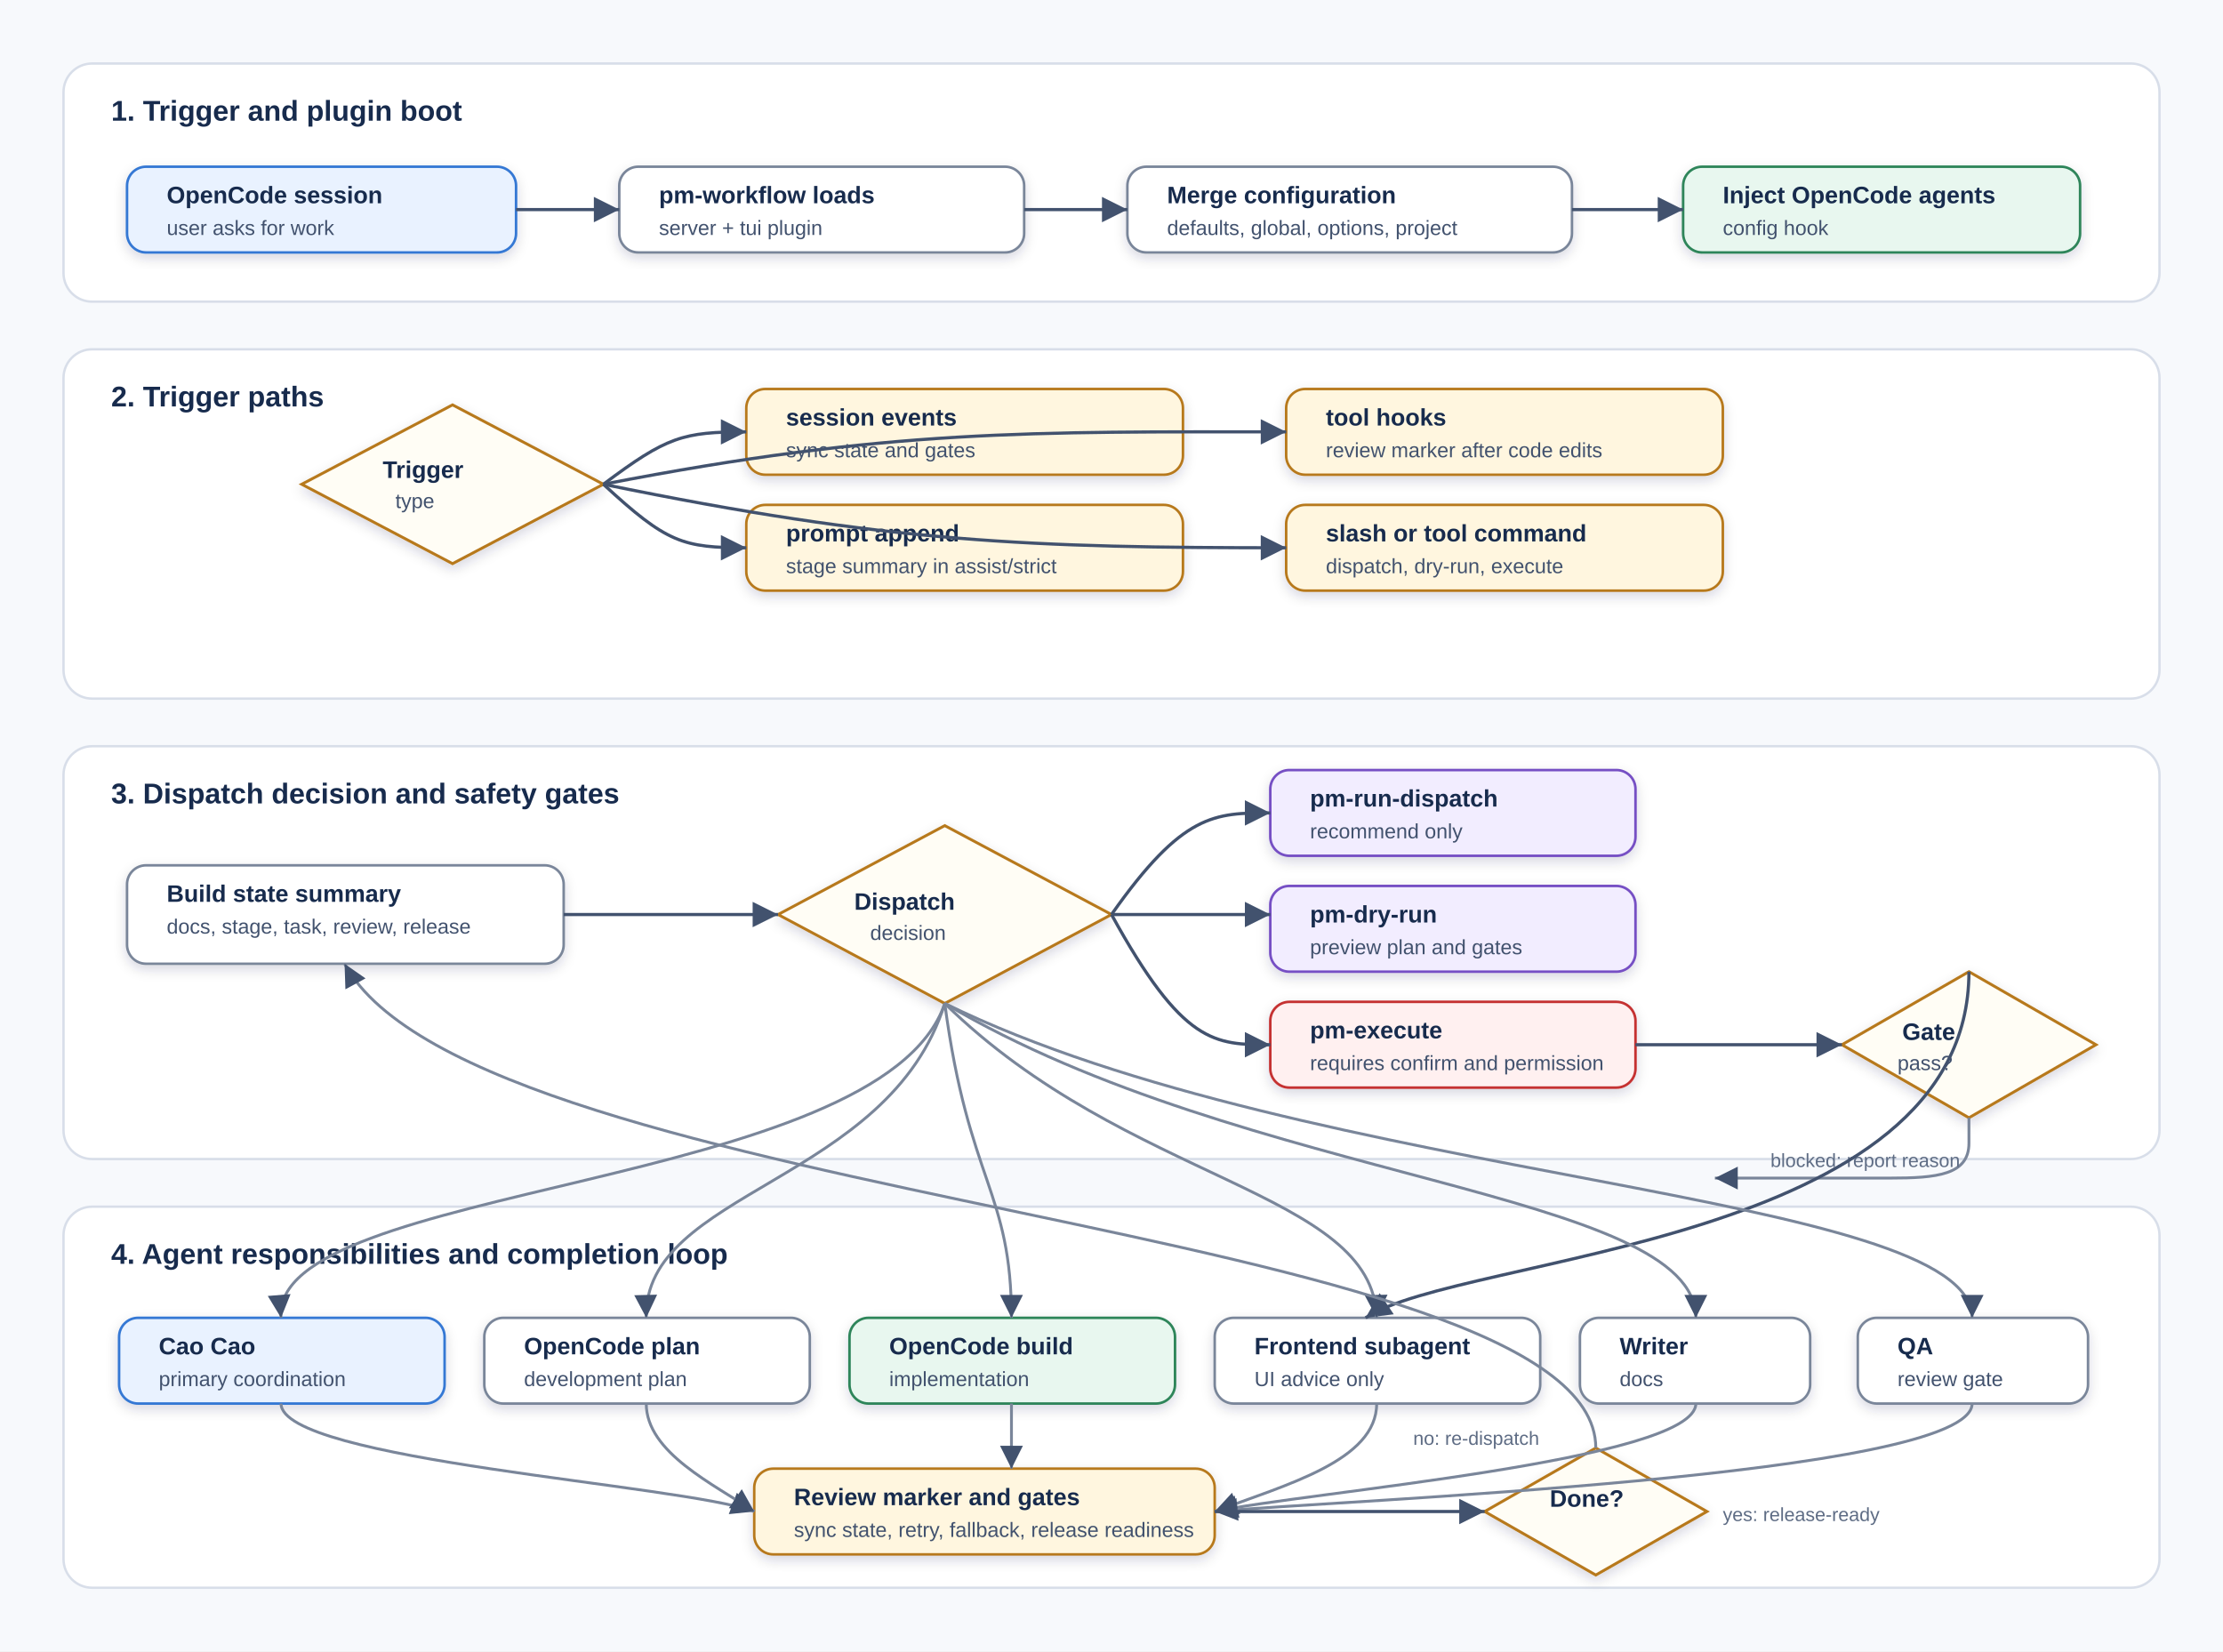
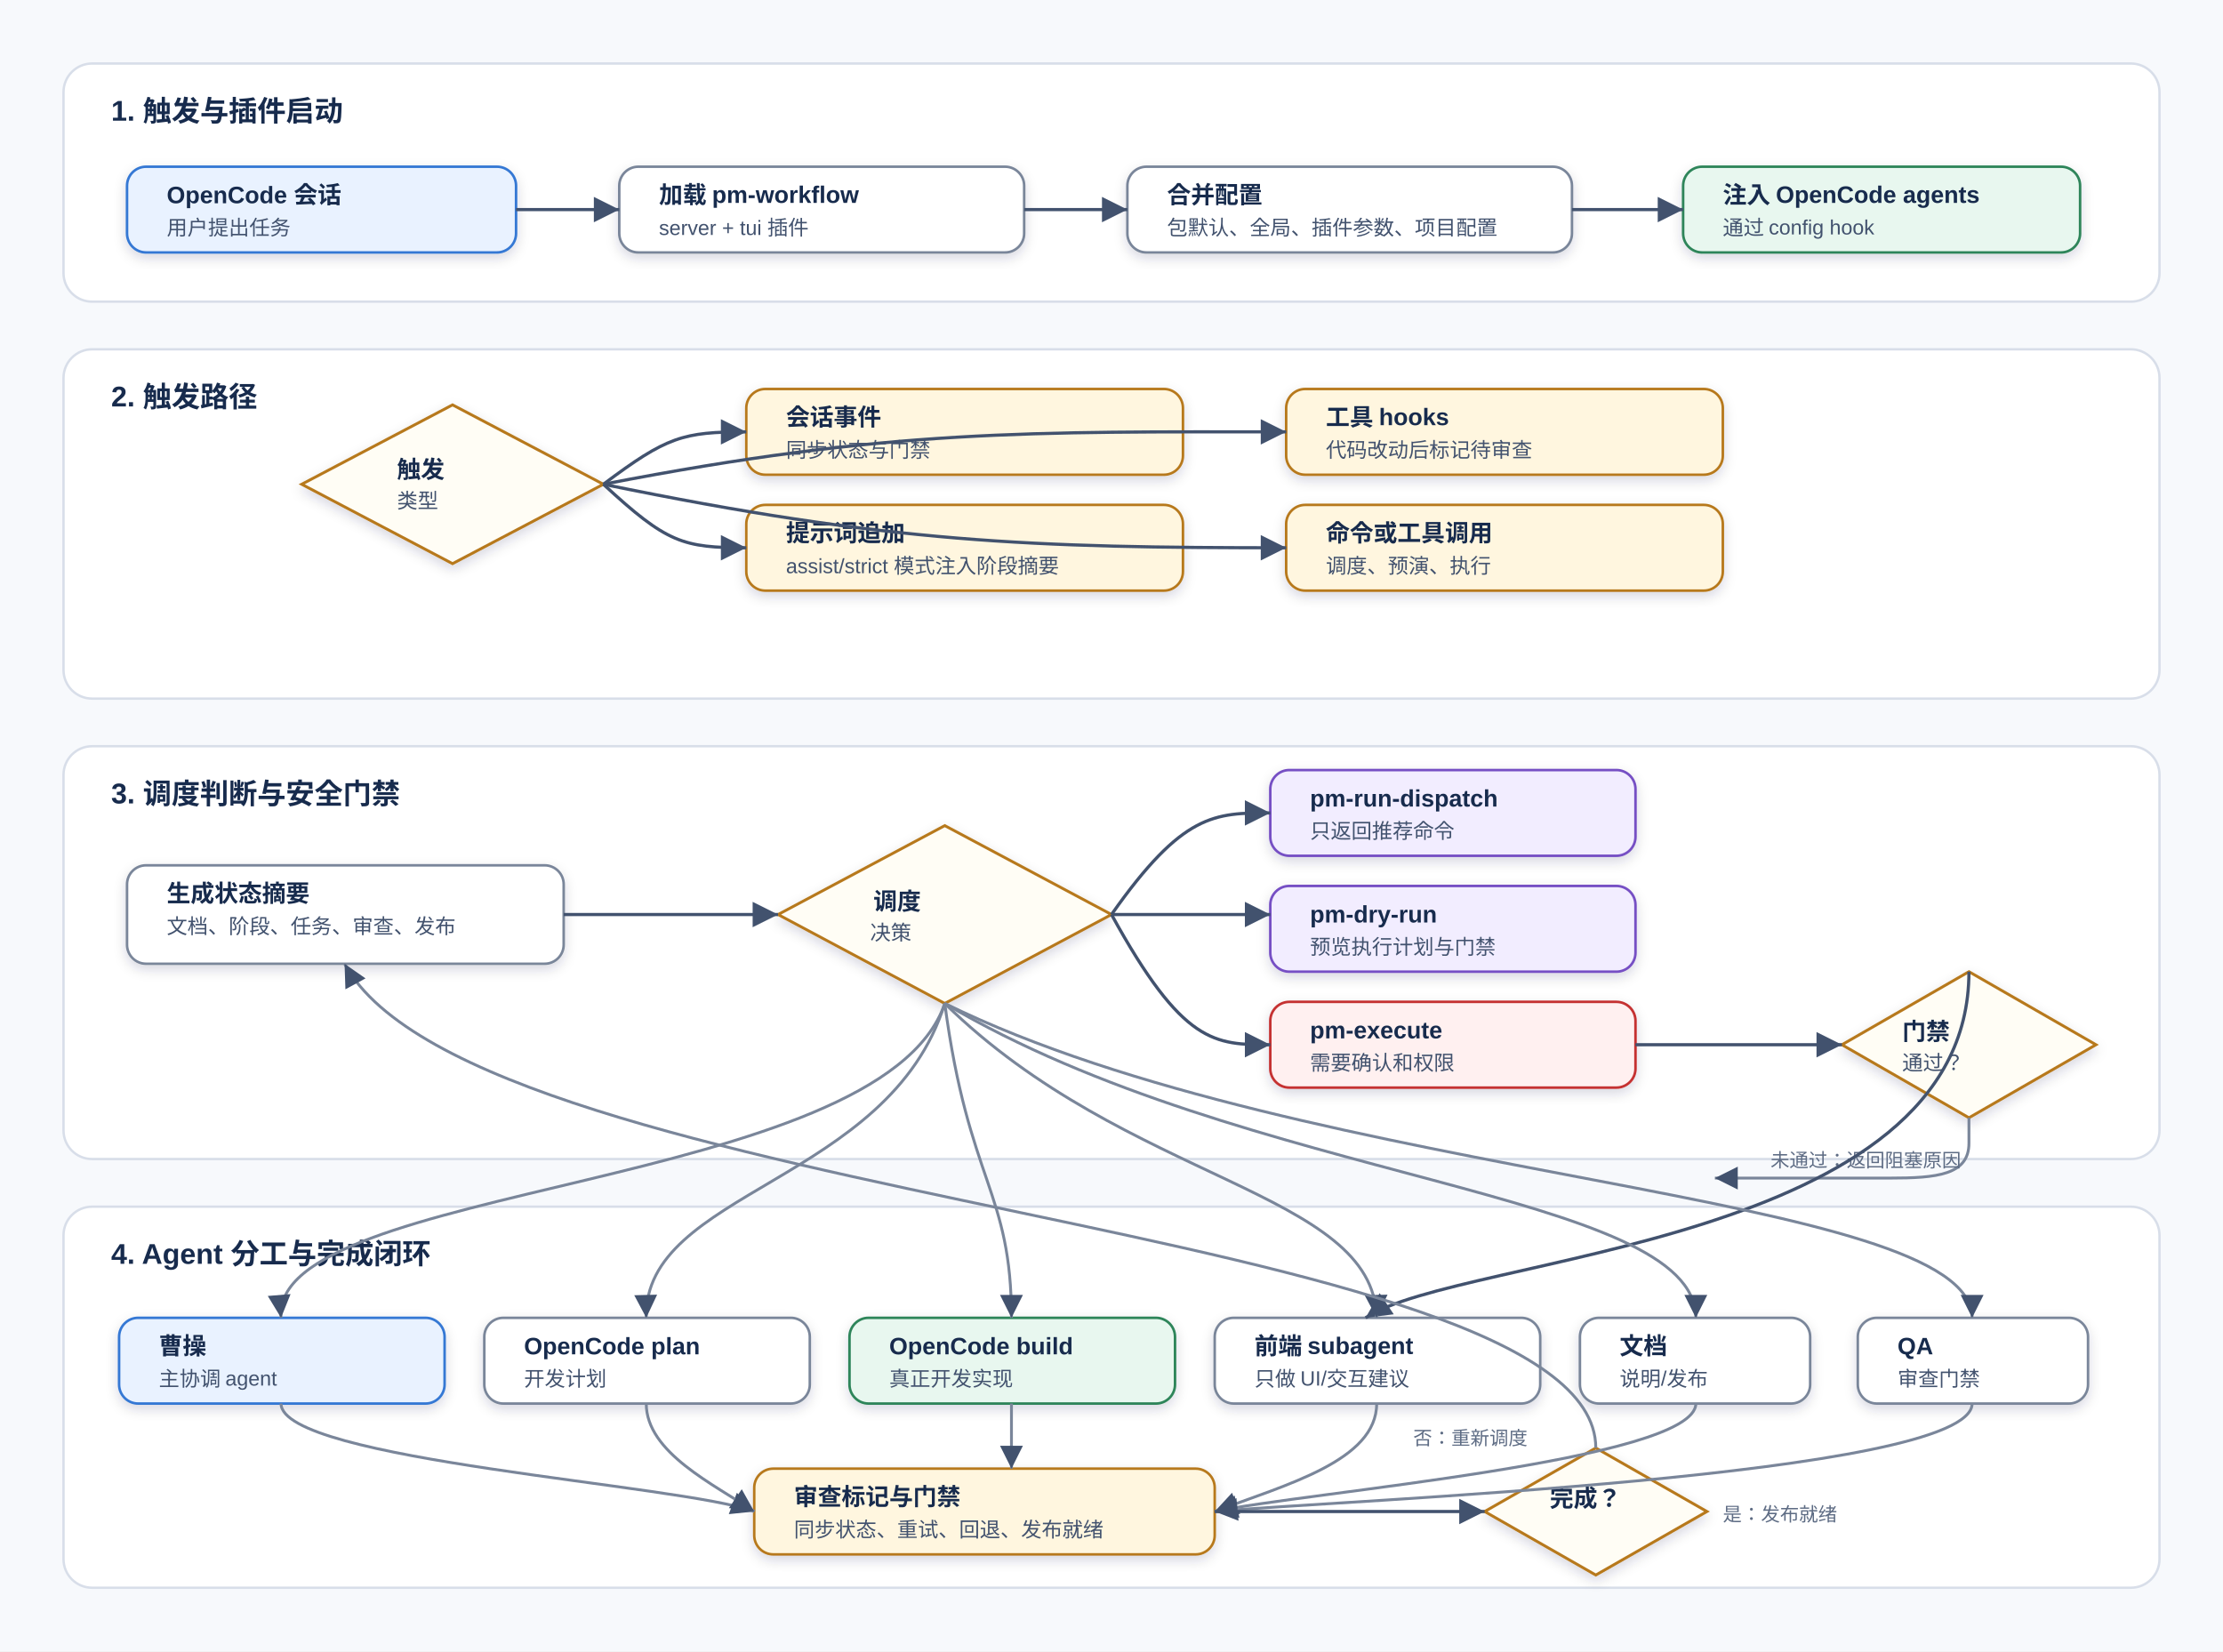
<svg xmlns="http://www.w3.org/2000/svg" width="1400" height="1040" viewBox="0 0 1400 1040" role="img" aria-labelledby="title desc">
  <defs>
    <marker id="arrow" markerWidth="12" markerHeight="12" refX="10" refY="6" orient="auto" markerUnits="strokeWidth">
      <path d="M2,2 L10,6 L2,10 Z" fill="#42526e" />
    </marker>
    <filter id="shadow" x="-20%" y="-20%" width="140%" height="140%">
      <feDropShadow dx="0" dy="3" stdDeviation="4" flood-color="#091e42" flood-opacity="0.16" />
    </filter>
    <style>
      .bg { fill: #f7f9fc; }
      .lane { fill: #ffffff; stroke: #d8dee9; stroke-width: 1.5; rx: 18; }
-       .lane-title { font: 700 18px Arial, sans-serif; fill: #172b4d; }
+       .lane-title { font: 700 18px Arial, "PingFang SC", "Microsoft YaHei", sans-serif; fill: #172b4d; }
      .box { fill: #ffffff; stroke: #7a869a; stroke-width: 1.6; rx: 12; filter: url(#shadow); }
      .box-blue { fill: #e9f2ff; stroke: #3578d4; }
      .box-green { fill: #e8f7ef; stroke: #2f855a; }
      .box-yellow { fill: #fff6df; stroke: #b7791f; }
      .box-purple { fill: #f2edff; stroke: #7650c4; }
      .box-red { fill: #fff0f0; stroke: #c53030; }
      .decision { fill: #fffdf5; stroke: #b7791f; stroke-width: 1.8; filter: url(#shadow); }
-       .label { font: 600 15px Arial, sans-serif; fill: #172b4d; }
-       .small { font: 400 13px Arial, sans-serif; fill: #42526e; }
-       .tiny { font: 400 12px Arial, sans-serif; fill: #5e6c84; }
+       .label { font: 600 15px Arial, "PingFang SC", "Microsoft YaHei", sans-serif; fill: #172b4d; }
+       .small { font: 400 13px Arial, "PingFang SC", "Microsoft YaHei", sans-serif; fill: #42526e; }
+       .tiny { font: 400 12px Arial, "PingFang SC", "Microsoft YaHei", sans-serif; fill: #5e6c84; }
      .edge { fill: none; stroke: #42526e; stroke-width: 2; marker-end: url(#arrow); }
      .edge-soft { fill: none; stroke: #7a869a; stroke-width: 1.8; marker-end: url(#arrow); }
      .edge-no-arrow { fill: none; stroke: #7a869a; stroke-width: 1.6; }
    </style>
  </defs>
  <rect class="bg" width="1400" height="1040" />
  <rect class="lane" x="40" y="40" width="1320" height="150" />
-   <text class="lane-title" x="70" y="76">1. Trigger and plugin boot</text>
+   <text class="lane-title" x="70" y="76">1. 触发与插件启动</text>
  <rect class="box box-blue" x="80" y="105" width="245" height="54" />
-   <text class="label" x="105" y="128">OpenCode session</text>
-   <text class="small" x="105" y="148">user asks for work</text>
+   <text class="label" x="105" y="128">OpenCode 会话</text>
+   <text class="small" x="105" y="148">用户提出任务</text>
  <rect class="box" x="390" y="105" width="255" height="54" />
-   <text class="label" x="415" y="128">pm-workflow loads</text>
-   <text class="small" x="415" y="148">server + tui plugin</text>
+   <text class="label" x="415" y="128">加载 pm-workflow</text>
+   <text class="small" x="415" y="148">server + tui 插件</text>
  <rect class="box" x="710" y="105" width="280" height="54" />
-   <text class="label" x="735" y="128">Merge configuration</text>
-   <text class="small" x="735" y="148">defaults, global, options, project</text>
+   <text class="label" x="735" y="128">合并配置</text>
+   <text class="small" x="735" y="148">包默认、全局、插件参数、项目配置</text>
  <rect class="box box-green" x="1060" y="105" width="250" height="54" />
-   <text class="label" x="1085" y="128">Inject OpenCode agents</text>
-   <text class="small" x="1085" y="148">config hook</text>
+   <text class="label" x="1085" y="128">注入 OpenCode agents</text>
+   <text class="small" x="1085" y="148">通过 config hook</text>
  <path class="edge" d="M325 132 H390" />
  <path class="edge" d="M645 132 H710" />
  <path class="edge" d="M990 132 H1060" />
  <rect class="lane" x="40" y="220" width="1320" height="220" />
-   <text class="lane-title" x="70" y="256">2. Trigger paths</text>
+   <text class="lane-title" x="70" y="256">2. 触发路径</text>
  <polygon class="decision" points="190,305 285,255 380,305 285,355" />
-   <text class="label" x="241" y="301">Trigger</text>
-   <text class="small" x="249" y="320">type</text>
+   <text class="label" x="250" y="301">触发</text>
+   <text class="small" x="250" y="320">类型</text>
  <rect class="box box-yellow" x="470" y="245" width="275" height="54" />
-   <text class="label" x="495" y="268">session events</text>
-   <text class="small" x="495" y="288">sync state and gates</text>
+   <text class="label" x="495" y="268">会话事件</text>
+   <text class="small" x="495" y="288">同步状态与门禁</text>
  <rect class="box box-yellow" x="470" y="318" width="275" height="54" />
-   <text class="label" x="495" y="341">prompt append</text>
-   <text class="small" x="495" y="361">stage summary in assist/strict</text>
+   <text class="label" x="495" y="341">提示词追加</text>
+   <text class="small" x="495" y="361">assist/strict 模式注入阶段摘要</text>
  <rect class="box box-yellow" x="810" y="245" width="275" height="54" />
-   <text class="label" x="835" y="268">tool hooks</text>
-   <text class="small" x="835" y="288">review marker after code edits</text>
+   <text class="label" x="835" y="268">工具 hooks</text>
+   <text class="small" x="835" y="288">代码改动后标记待审查</text>
  <rect class="box box-yellow" x="810" y="318" width="275" height="54" />
-   <text class="label" x="835" y="341">slash or tool command</text>
-   <text class="small" x="835" y="361">dispatch, dry-run, execute</text>
+   <text class="label" x="835" y="341">命令或工具调用</text>
+   <text class="small" x="835" y="361">调度、预演、执行</text>
  <path class="edge" d="M380 305 C420 275 430 272 470 272" />
  <path class="edge" d="M380 305 C420 342 430 345 470 345" />
  <path class="edge" d="M380 305 C560 270 650 272 810 272" />
  <path class="edge" d="M380 305 C560 342 650 345 810 345" />
  <rect class="lane" x="40" y="470" width="1320" height="260" />
-   <text class="lane-title" x="70" y="506">3. Dispatch decision and safety gates</text>
+   <text class="lane-title" x="70" y="506">3. 调度判断与安全门禁</text>
  <rect class="box" x="80" y="545" width="275" height="62" />
-   <text class="label" x="105" y="568">Build state summary</text>
-   <text class="small" x="105" y="588">docs, stage, task, review, release</text>
+   <text class="label" x="105" y="568">生成状态摘要</text>
+   <text class="small" x="105" y="588">文档、阶段、任务、审查、发布</text>
  <polygon class="decision" points="490,576 595,520 700,576 595,632" />
-   <text class="label" x="538" y="573">Dispatch</text>
-   <text class="small" x="548" y="592">decision</text>
+   <text class="label" x="550" y="573">调度</text>
+   <text class="small" x="548" y="592">决策</text>
  <rect class="box box-purple" x="800" y="485" width="230" height="54" />
  <text class="label" x="825" y="508">pm-run-dispatch</text>
-   <text class="small" x="825" y="528">recommend only</text>
+   <text class="small" x="825" y="528">只返回推荐命令</text>
  <rect class="box box-purple" x="800" y="558" width="230" height="54" />
  <text class="label" x="825" y="581">pm-dry-run</text>
-   <text class="small" x="825" y="601">preview plan and gates</text>
+   <text class="small" x="825" y="601">预览执行计划与门禁</text>
  <rect class="box box-red" x="800" y="631" width="230" height="54" />
  <text class="label" x="825" y="654">pm-execute</text>
-   <text class="small" x="825" y="674">requires confirm and permission</text>
+   <text class="small" x="825" y="674">需要确认和权限</text>
  <polygon class="decision" points="1160,658 1240,612 1320,658 1240,704" />
-   <text class="label" x="1198" y="655">Gate</text>
-   <text class="small" x="1195" y="674">pass?</text>
+   <text class="label" x="1198" y="655">门禁</text>
+   <text class="small" x="1198" y="674">通过？</text>
  <path class="edge" d="M355 576 H490" />
  <path class="edge" d="M700 576 C745 512 765 512 800 512" />
  <path class="edge" d="M700 576 H800" />
  <path class="edge" d="M700 576 C745 658 765 658 800 658" />
  <path class="edge" d="M1030 658 H1160" />
  <path class="edge-soft" d="M1240 704 V720 C1240 740 1220 742 1190 742 H1080" />
-   <text class="tiny" x="1115" y="735">blocked: report reason</text>
+   <text class="tiny" x="1115" y="735">未通过：返回阻塞原因</text>
  <rect class="lane" x="40" y="760" width="1320" height="240" />
-   <text class="lane-title" x="70" y="796">4. Agent responsibilities and completion loop</text>
+   <text class="lane-title" x="70" y="796">4. Agent 分工与完成闭环</text>
  <rect class="box box-blue" x="75" y="830" width="205" height="54" />
-   <text class="label" x="100" y="853">Cao Cao</text>
-   <text class="small" x="100" y="873">primary coordination</text>
+   <text class="label" x="100" y="853">曹操</text>
+   <text class="small" x="100" y="873">主协调 agent</text>
  <rect class="box" x="305" y="830" width="205" height="54" />
  <text class="label" x="330" y="853">OpenCode plan</text>
-   <text class="small" x="330" y="873">development plan</text>
+   <text class="small" x="330" y="873">开发计划</text>
  <rect class="box box-green" x="535" y="830" width="205" height="54" />
  <text class="label" x="560" y="853">OpenCode build</text>
-   <text class="small" x="560" y="873">implementation</text>
+   <text class="small" x="560" y="873">真正开发实现</text>
  <rect class="box" x="765" y="830" width="205" height="54" />
-   <text class="label" x="790" y="853">Frontend subagent</text>
-   <text class="small" x="790" y="873">UI advice only</text>
+   <text class="label" x="790" y="853">前端 subagent</text>
+   <text class="small" x="790" y="873">只做 UI/交互建议</text>
  <rect class="box" x="995" y="830" width="145" height="54" />
-   <text class="label" x="1020" y="853">Writer</text>
-   <text class="small" x="1020" y="873">docs</text>
+   <text class="label" x="1020" y="853">文档</text>
+   <text class="small" x="1020" y="873">说明/发布</text>
  <rect class="box" x="1170" y="830" width="145" height="54" />
  <text class="label" x="1195" y="853">QA</text>
-   <text class="small" x="1195" y="873">review gate</text>
+   <text class="small" x="1195" y="873">审查门禁</text>
  <rect class="box box-yellow" x="475" y="925" width="290" height="54" />
-   <text class="label" x="500" y="948">Review marker and gates</text>
-   <text class="small" x="500" y="968">sync state, retry, fallback, release readiness</text>
+   <text class="label" x="500" y="948">审查标记与门禁</text>
+   <text class="small" x="500" y="968">同步状态、重试、回退、发布就绪</text>
  <polygon class="decision" points="935,952 1005,912 1075,952 1005,992" />
-   <text class="label" x="976" y="949">Done?</text>
+   <text class="label" x="976" y="949">完成？</text>
  <path class="edge" d="M1240 612 C1240 785 920 790 860 830" />
  <path class="edge-soft" d="M595 632 C555 750 170 745 177 830" />
  <path class="edge-soft" d="M595 632 C560 745 405 750 407 830" />
  <path class="edge-soft" d="M595 632 C610 745 637 750 637 830" />
  <path class="edge-soft" d="M595 632 C710 745 865 750 867 830" />
  <path class="edge-soft" d="M595 632 C785 745 1068 750 1068 830" />
  <path class="edge-soft" d="M595 632 C825 745 1242 750 1242 830" />
  <path class="edge-soft" d="M177 884 C177 920 430 935 475 952" />
  <path class="edge-soft" d="M407 884 C407 915 450 935 475 952" />
  <path class="edge-soft" d="M637 884 V925" />
  <path class="edge-soft" d="M867 884 C867 920 810 935 765 952" />
  <path class="edge-soft" d="M1068 884 C1068 920 820 940 765 952" />
  <path class="edge-soft" d="M1242 884 C1242 930 840 945 765 952" />
  <path class="edge" d="M765 952 H935" />
  <path class="edge-soft" d="M1005 912 C1005 770 300 760 217 607" />
-   <text class="tiny" x="890" y="910">no: re-dispatch</text>
-   <text class="tiny" x="1085" y="958">yes: release-ready</text>
+   <text class="tiny" x="890" y="910">否：重新调度</text>
+   <text class="tiny" x="1085" y="958">是：发布就绪</text>
</svg>
